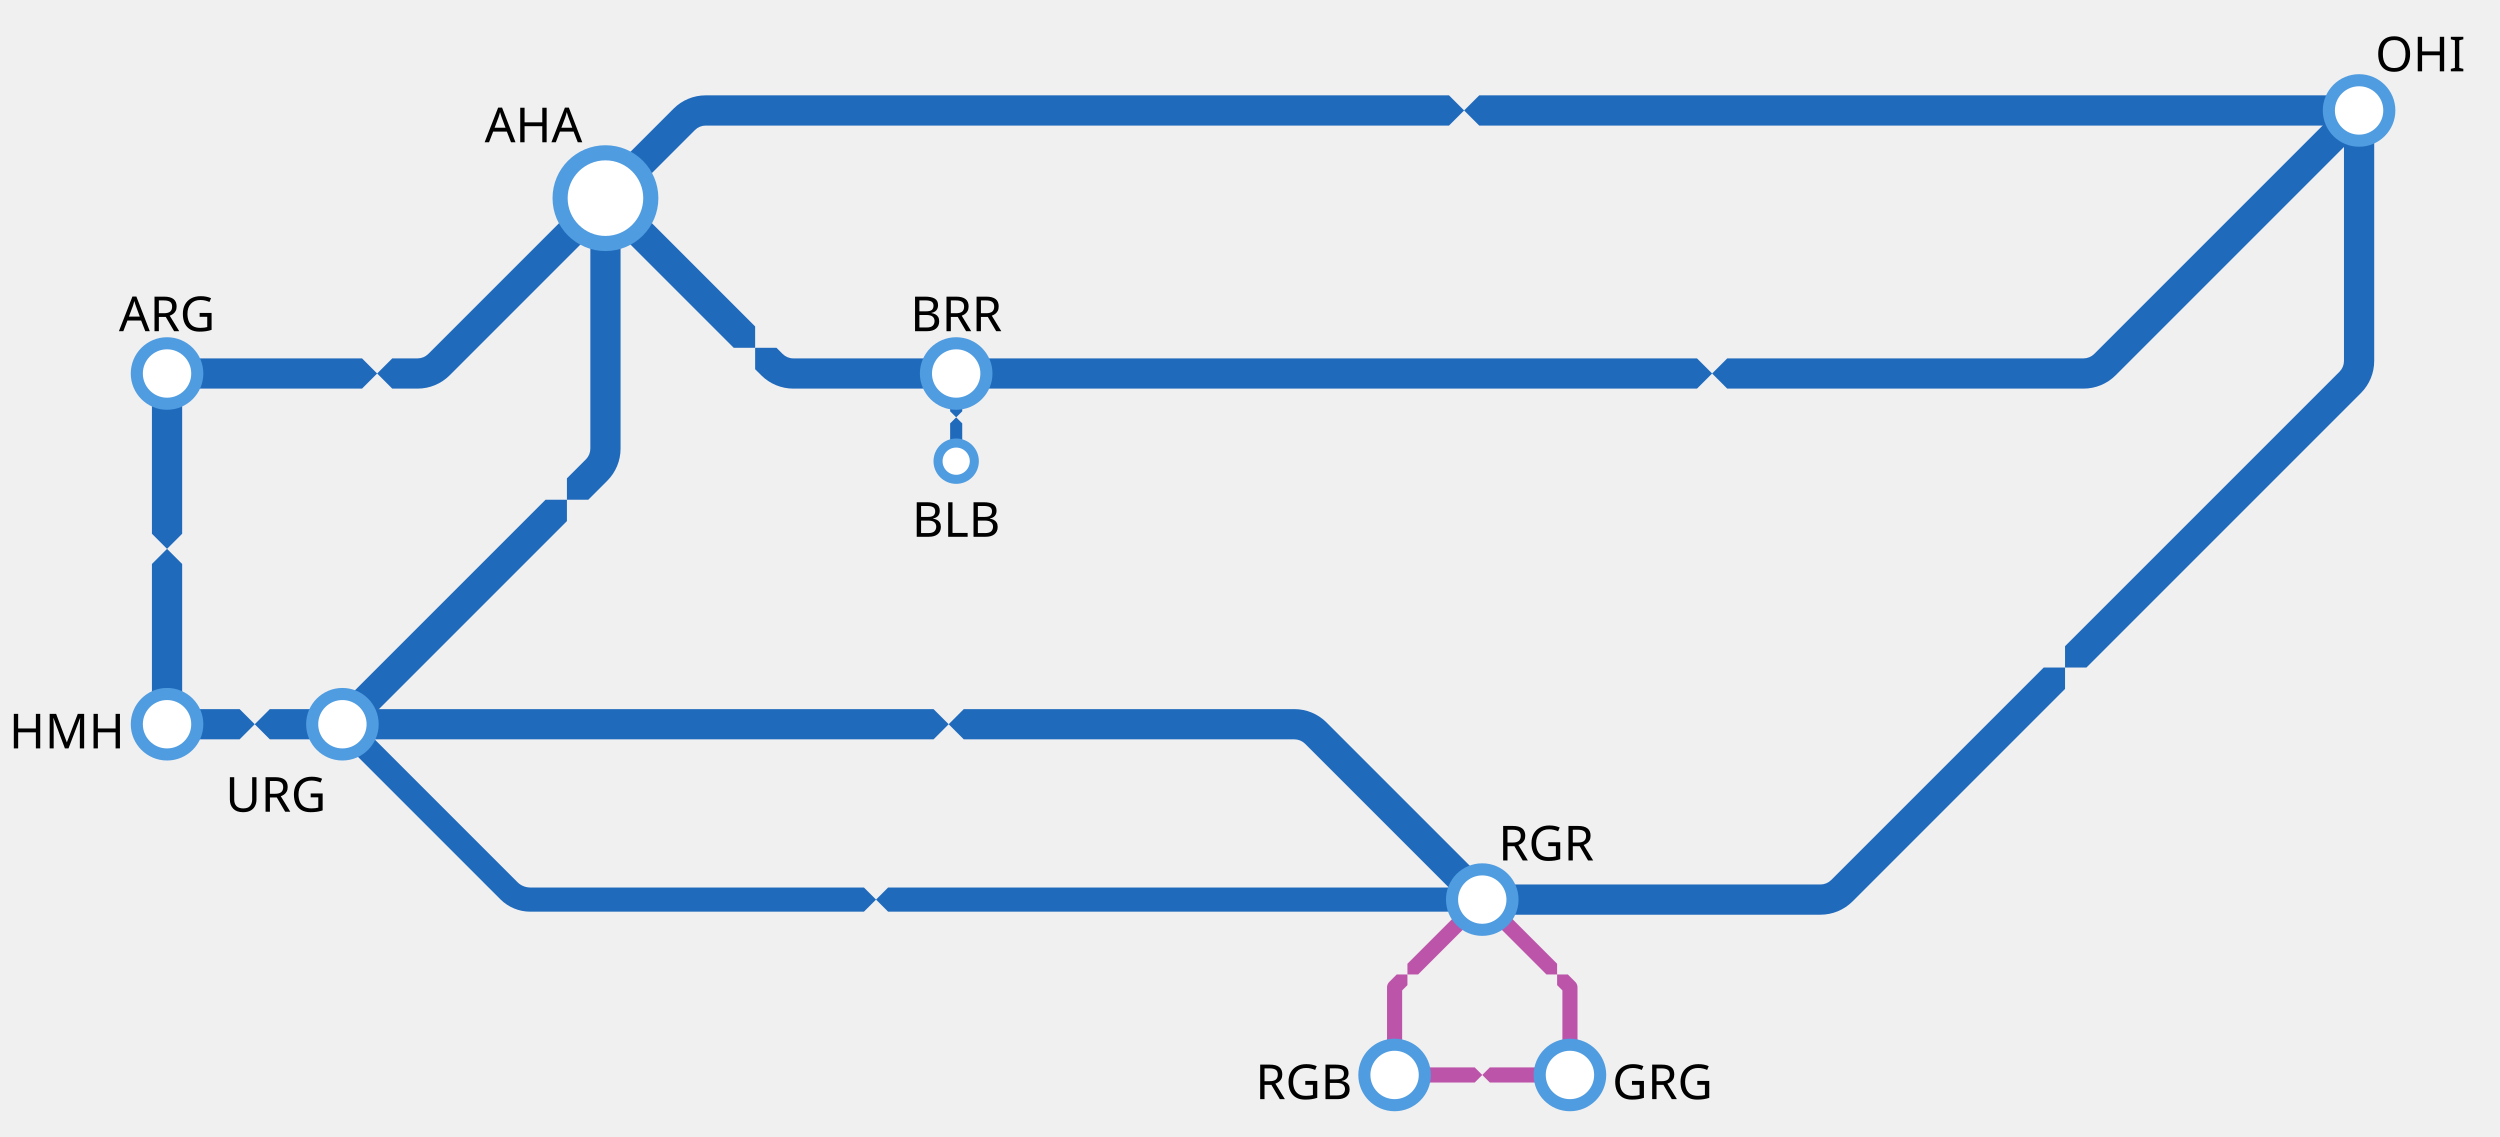
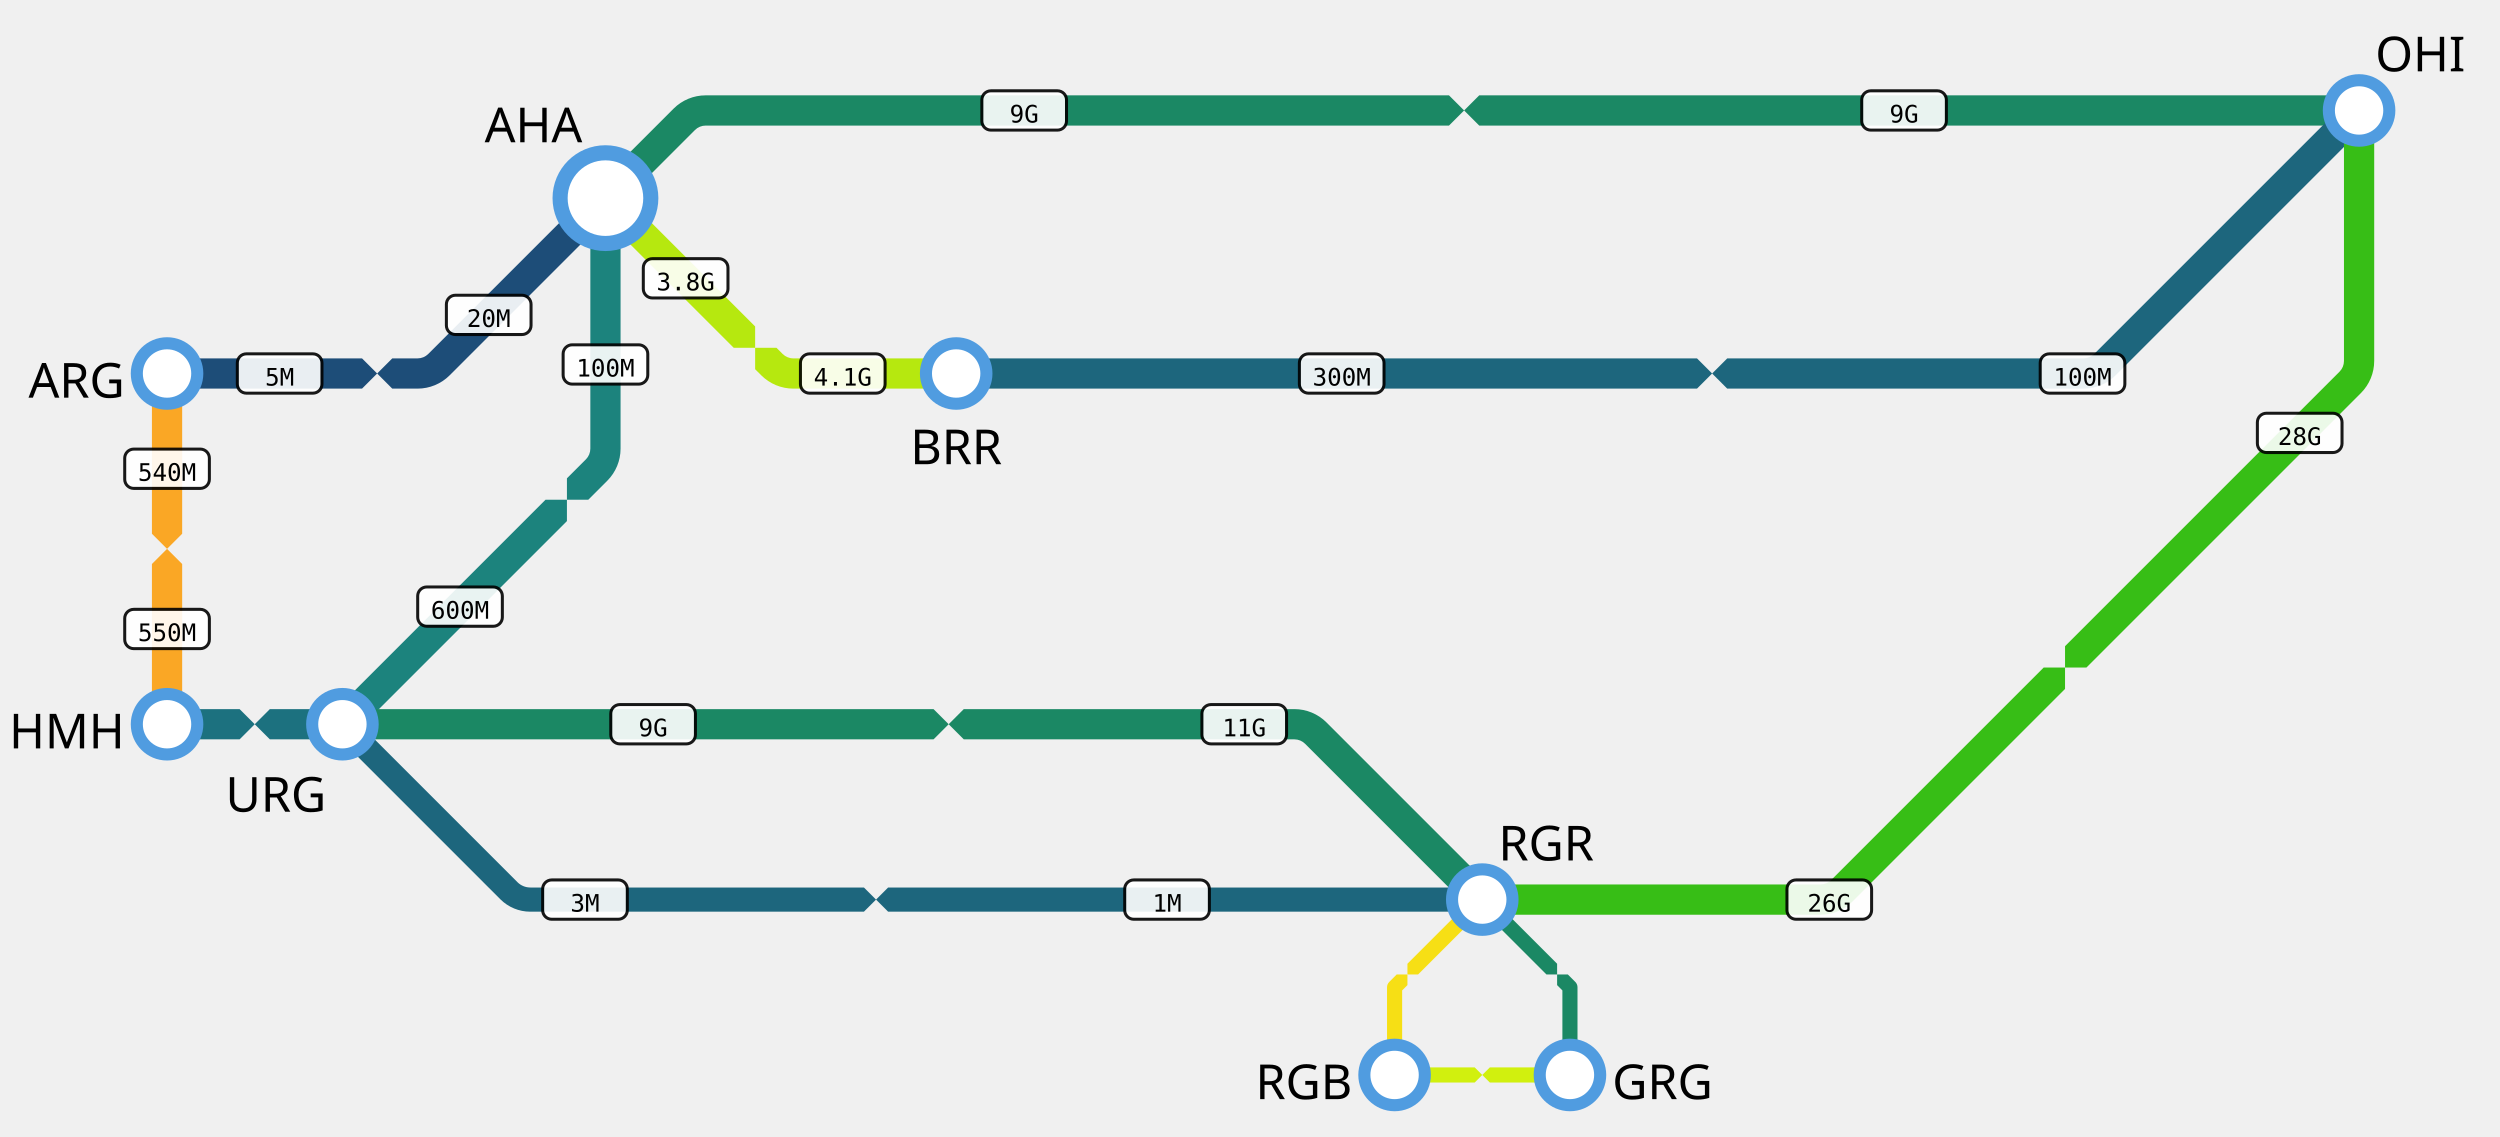
- <svg xmlns="http://www.w3.org/2000/svg" height="376px" viewBox="-55.2 -36.534 826.758 375.934" width="827px">
+ <svg xmlns="http://www.w3.org/2000/svg" width="827px" height="376px" viewBox="-55.2 -36.534 826.758 375.934">
  <g id="topology">
    <g id="links">
      <g id="L-AHA-BRR" class="link">
        <g data-from="AHA" data-to="BRR" fill="#206abc" stroke-width="0" class="link-segment">
-           <path fill="#206abc" d="M141.464,32.536 187.435,78.506 194.506,78.506 194.506,71.435 148.536,25.464 Z" />
-         </g>
-         <g data-from="BRR" fill="#206abc" stroke-width="0" class="link-segment" data-to="AHA">
-           <path fill="#206abc" d="M261,82 207.142,82 A5,5 0 0,1 203.607,80.536 L201.577,78.506 194.506,78.506 194.506,85.577 196.536,87.607 A15,15 0 0,0 207.142,92 L261,92 Z" />
+           <path fill="#b6e80f" d="M141.464,32.536 187.435,78.506 194.506,78.506 194.506,71.435 148.536,25.464 Z" />
+           <g class="link-label" transform="translate(171.52, 55.52)">
+             <rect ry="3" stroke="#000000" class="link-label-box" x="-14" width="28" rx="3" opacity="0.900" fill="#ffffff" stroke-width="1" y="-6.500" height="13" />
+             <text y="4" font-size="8" text-anchor="middle" fill="#000000" font-family="monospace" class="link-label-text" x="0">3.8G</text>
+           </g>
+         </g>
+         <g data-from="BRR" data-to="AHA" fill="#206abc" stroke-width="0" class="link-segment">
+           <path fill="#b6e80f" d="M261,82 207.142,82 A5,5 0 0,1 203.607,80.536 L201.577,78.506 194.506,78.506 194.506,85.577 196.536,87.607 A15,15 0 0,0 207.142,92 L261,92 Z" />
+           <g transform="translate(223.49, 87.00)" class="link-label">
+             <rect stroke="#000000" class="link-label-box" width="28" height="13" rx="3" ry="3" opacity="0.900" fill="#ffffff" stroke-width="1" x="-14" y="-6.500" />
+             <text font-size="8" text-anchor="middle" fill="#000000" font-family="monospace" class="link-label-text" x="0" y="4">4.1G</text>
+           </g>
        </g>
      </g>
      <g id="L-AHA-OHI" class="link">
-         <g data-to="OHI" fill="#206abc" stroke-width="0" class="link-segment" data-from="AHA">
-           <path fill="#206abc" d="M148.536,32.536 174.607,6.464 A5,5 0 0,1 178.142,5.000 L423.994,5 428.994,0 423.994,-5 178.142,-5 A15,15 0 0,0 167.536,-0.607 L141.464,25.464 Z" />
+         <g data-from="AHA" data-to="OHI" fill="#206abc" stroke-width="0" class="link-segment">
+           <path fill="#1b8864" d="M148.536,32.536 174.607,6.464 A5,5 0 0,1 178.142,5.000 L423.994,5 428.994,0 423.994,-5 178.142,-5 A15,15 0 0,0 167.536,-0.607 L141.464,25.464 Z" />
+           <g class="link-label" transform="translate(283.49, 0.00)">
+             <rect stroke-width="1" x="-14" y="-6.500" width="28" ry="3" rx="3" opacity="0.900" fill="#ffffff" stroke="#000000" class="link-label-box" height="13" />
+             <text font-size="8" text-anchor="middle" fill="#000000" font-family="monospace" class="link-label-text" x="0" y="4">9G</text>
+           </g>
        </g>
        <g data-from="OHI" data-to="AHA" fill="#206abc" stroke-width="0" class="link-segment">
-           <path fill="#206abc" d="M725,-5 433.994,-5 428.994,0 433.994,5 725,5 Z" />
-         </g>
-       </g>
-       <g class="link" id="L-ARG-AHA">
+           <path fill="#1b8864" d="M725,-5 433.994,-5 428.994,0 433.994,5 725,5 Z" />
+           <g class="link-label" transform="translate(574.50, 0.00)">
+             <rect stroke-width="1" x="-14" width="28" ry="3" stroke="#000000" fill="#ffffff" class="link-label-box" y="-6.500" height="13" rx="3" opacity="0.900" />
+             <text y="4" font-size="8" text-anchor="middle" fill="#000000" font-family="monospace" class="link-label-text" x="0">9G</text>
+           </g>
+         </g>
+       </g>
+       <g id="L-ARG-AHA" class="link">
        <g data-from="ARG" data-to="AHA" fill="#206abc" stroke-width="0" class="link-segment">
-           <path fill="#206abc" d="M0,92 64.488,92 69.488,87 64.488,82 0,82 Z" />
-         </g>
-         <g data-from="AHA" data-to="ARG" fill="#206abc" stroke-width="0" class="link-segment">
-           <path fill="#206abc" d="M141.464,25.464 86.393,80.536 A5,5 0 0,1 82.858,82 L74.488,82 69.488,87 74.488,92 82.858,92 A15,15 0 0,0 93.464,87.607 L148.536,32.536 Z" />
+           <path fill="#1d4d78" d="M0,92 64.488,92 69.488,87 64.488,82 0,82 Z" />
+           <g class="link-label" transform="translate(37.24, 87.00)">
+             <rect height="13" rx="3" fill="#ffffff" stroke-width="1" class="link-label-box" x="-14" y="-6.500" width="28" ry="3" opacity="0.900" stroke="#000000" />
+             <text font-size="8" text-anchor="middle" fill="#000000" font-family="monospace" class="link-label-text" x="0" y="4">5M</text>
+           </g>
+         </g>
+         <g fill="#206abc" stroke-width="0" class="link-segment" data-from="AHA" data-to="ARG">
+           <path fill="#1d4d78" d="M141.464,25.464 86.393,80.536 A5,5 0 0,1 82.858,82 L74.488,82 69.488,87 74.488,92 82.858,92 A15,15 0 0,0 93.464,87.607 L148.536,32.536 Z" />
+           <g class="link-label" transform="translate(106.39, 67.61)">
+             <rect class="link-label-box" x="-14" y="-6.500" opacity="0.900" fill="#ffffff" stroke-width="1" rx="3" ry="3" stroke="#000000" width="28" height="13" />
+             <text font-family="monospace" class="link-label-text" x="0" y="4" font-size="8" text-anchor="middle" fill="#000000">20M</text>
+           </g>
        </g>
      </g>
      <g id="L-ARG-HMH" class="link">
-         <g stroke-width="0" class="link-segment" data-from="ARG" data-to="HMH" fill="#206abc">
-           <path fill="#206abc" d="M-5,87 -5,140 0,145 5,140 5,87 Z" />
-         </g>
-         <g stroke-width="0" class="link-segment" data-from="HMH" data-to="ARG" fill="#206abc">
-           <path fill="#206abc" d="M5,203 5,150 0,145 -5,150 -5,203 Z" />
-         </g>
-       </g>
-       <g id="L-BRR-BLB" class="link">
-         <g fill="#206abc" stroke-width="0" class="link-segment" data-from="BRR" data-to="BLB">
-           <path fill="#206abc" d="M259,87 259,99.500 261,101.500 263,99.500 263,87 Z" />
-         </g>
-         <g data-from="BLB" data-to="BRR" fill="#206abc" stroke-width="0" class="link-segment">
-           <path fill="#206abc" d="M263,116 263,103.500 261,101.500 259,103.500 259,116 Z" />
+         <g fill="#206abc" stroke-width="0" class="link-segment" data-from="ARG" data-to="HMH">
+           <path fill="#faa725" d="M-5,87 -5,140 0,145 5,140 5,87 Z" />
+           <g class="link-label" transform="translate(0.00, 118.50)">
+             <rect fill="#ffffff" y="-6.500" width="28" rx="3" ry="3" opacity="0.900" stroke="#000000" stroke-width="1" class="link-label-box" x="-14" height="13" />
+             <text class="link-label-text" x="0" y="4" font-size="8" text-anchor="middle" fill="#000000" font-family="monospace">540M</text>
+           </g>
+         </g>
+         <g data-from="HMH" data-to="ARG" fill="#206abc" stroke-width="0" class="link-segment">
+           <path fill="#faa725" d="M5,203 5,150 0,145 -5,150 -5,203 Z" />
+           <g class="link-label" transform="translate(0.00, 171.50)">
+             <rect class="link-label-box" x="-14" height="13" rx="3" ry="3" opacity="0.900" fill="#ffffff" stroke="#000000" stroke-width="1" y="-6.500" width="28" />
+             <text font-size="8" text-anchor="middle" fill="#000000" font-family="monospace" class="link-label-text" x="0" y="4">550M</text>
+           </g>
        </g>
      </g>
      <g id="L-BRR-OHI" class="link">
-         <g data-from="BRR" data-to="OHI" fill="#206abc" stroke-width="0" class="link-segment">
-           <path fill="#206abc" d="M261,92 506.018,92 511.018,87 506.018,82 261,82 Z" />
-         </g>
-         <g data-from="OHI" data-to="BRR" fill="#206abc" stroke-width="0" class="link-segment">
-           <path fill="#206abc" d="M721.464,-3.536 637.393,80.536 A5,5 0 0,1 633.858,82 L516.018,82 511.018,87 516.018,92 633.858,92 A15,15 0 0,0 644.464,87.607 L728.536,3.536 Z" />
+         <g fill="#206abc" stroke-width="0" class="link-segment" data-from="BRR" data-to="OHI">
+           <path fill="#1d667d" d="M261,92 506.018,92 511.018,87 506.018,82 261,82 Z" />
+           <g class="link-label" transform="translate(388.51, 87.00)">
+             <rect y="-6.500" height="13" rx="3" ry="3" opacity="0.900" stroke="#000000" class="link-label-box" width="28" fill="#ffffff" stroke-width="1" x="-14" />
+             <text text-anchor="middle" fill="#000000" font-family="monospace" class="link-label-text" x="0" y="4" font-size="8">300M</text>
+           </g>
+         </g>
+         <g stroke-width="0" class="link-segment" data-from="OHI" data-to="BRR" fill="#206abc">
+           <path fill="#1d667d" d="M721.464,-3.536 637.393,80.536 A5,5 0 0,1 633.858,82 L516.018,82 511.018,87 516.018,92 633.858,92 A15,15 0 0,0 644.464,87.607 L728.536,3.536 Z" />
+           <g class="link-label" transform="translate(633.53, 87.00)">
+             <rect height="13" rx="3" ry="3" fill="#ffffff" stroke="#000000" stroke-width="1" class="link-label-box" y="-6.500" opacity="0.900" x="-14" width="28" />
+             <text fill="#000000" font-family="monospace" class="link-label-text" x="0" y="4" font-size="8" text-anchor="middle">100M</text>
+           </g>
        </g>
      </g>
      <g id="L-HMH-URG" class="link">
-         <g data-from="HMH" data-to="URG" fill="#206abc" stroke-width="0" class="link-segment">
-           <path d="M0,208 24,208 29,203 24,198 0,198 Z" fill="#206abc" />
-         </g>
-         <g stroke-width="0" class="link-segment" data-to="HMH" data-from="URG" fill="#206abc">
-           <path d="M58,198 34,198 29,203 34,208 58,208 Z" fill="#206abc" />
+         <g fill="#206abc" stroke-width="0" class="link-segment" data-from="HMH" data-to="URG">
+           <path fill="#1c717f" d="M0,208 24,208 29,203 24,198 0,198 Z" />
+         </g>
+         <g data-from="URG" data-to="HMH" fill="#206abc" stroke-width="0" class="link-segment">
+           <path d="M58,198 34,198 29,203 34,208 58,208 Z" fill="#1c717f" />
        </g>
      </g>
      <g class="link" id="L-RGB-GRG">
        <g data-from="RGB" data-to="GRG" fill="#206abc" stroke-width="0" class="link-segment">
-           <path fill="#bc55aa" d="M406,321.500 432.500,321.500 435,319 432.500,316.500 406,316.500 Z" />
-         </g>
-         <g class="link-segment" data-to="RGB" data-from="GRG" fill="#206abc" stroke-width="0">
-           <path fill="#bc55aa" d="M464,316.500 437.500,316.500 435,319 437.500,321.500 464,321.500 Z" />
+           <path fill="#d1f00e" d="M406,321.500 432.500,321.500 435,319 432.500,316.500 406,316.500 Z" />
+         </g>
+         <g data-from="GRG" data-to="RGB" fill="#206abc" stroke-width="0" class="link-segment">
+           <path fill="#d1f00e" d="M464,316.500 437.500,316.500 435,319 437.500,321.500 464,321.500 Z" />
        </g>
      </g>
      <g id="L-RGR-GRG" class="link">
-         <g data-to="GRG" fill="#206abc" stroke-width="0" class="link-segment" data-from="RGR">
-           <path fill="#bc55aa" d="M433.232,262.768 456.218,285.753 459.753,285.753 459.753,282.217 436.768,259.232 Z" />
+         <g fill="#206abc" stroke-width="0" class="link-segment" data-from="RGR" data-to="GRG">
+           <path fill="#1b8864" d="M433.232,262.768 456.218,285.753 459.753,285.753 459.753,282.217 436.768,259.232 Z" />
        </g>
        <g data-from="GRG" data-to="RGR" fill="#206abc" stroke-width="0" class="link-segment">
-           <path fill="#bc55aa" d="M466.500,319 466.500,290 A2.500,2.500 0 0,0 465.768,288.232 L463.289,285.753 459.753,285.753 459.753,289.289 461.500,291.036 461.500,319 Z" />
+           <path fill="#1b8864" d="M466.500,319 466.500,290 A2.500,2.500 0 0,0 465.768,288.232 L463.289,285.753 459.753,285.753 459.753,289.289 461.500,291.036 461.500,319 Z" />
        </g>
      </g>
      <g id="L-RGR-OHI" class="link">
        <g data-from="RGR" data-to="OHI" fill="#206abc" stroke-width="0" class="link-segment">
-           <path fill="#206abc" d="M435,266 546.858,266 A15,15 0 0,0 557.464,261.607 L627.747,191.324 627.747,184.253 620.676,184.253 550.393,254.536 A5,5 0 0,1 546.858,256 L435,256 Z" />
+           <path fill="#37be16" d="M435,266 546.858,266 A15,15 0 0,0 557.464,261.607 L627.747,191.324 627.747,184.253 620.676,184.253 550.393,254.536 A5,5 0 0,1 546.858,256 L435,256 Z" />
+           <g class="link-label" transform="translate(549.77, 261.00)">
+             <rect stroke-width="1" class="link-label-box" x="-14" y="-6.500" width="28" height="13" fill="#ffffff" stroke="#000000" ry="3" opacity="0.900" rx="3" />
+             <text font-family="monospace" class="link-label-text" x="0" y="4" font-size="8" text-anchor="middle" fill="#000000">26G</text>
+           </g>
        </g>
        <g data-from="OHI" data-to="RGR" fill="#206abc" stroke-width="0" class="link-segment">
-           <path fill="#206abc" d="M720,0 720,82.858 A5,5 0 0,1 718.536,86.393 L627.747,177.182 627.747,184.253 634.818,184.253 725.607,93.464 A15,15 0 0,0 730,82.858 L730,0 Z" />
+           <path fill="#37be16" d="M720,0 720,82.858 A5,5 0 0,1 718.536,86.393 L627.747,177.182 627.747,184.253 634.818,184.253 725.607,93.464 A15,15 0 0,0 730,82.858 L730,0 Z" />
+           <g class="link-label" transform="translate(705.36, 106.64)">
+             <rect height="13" ry="3" stroke="#000000" class="link-label-box" x="-14" width="28" rx="3" opacity="0.900" fill="#ffffff" stroke-width="1" y="-6.500" />
+             <text fill="#000000" font-family="monospace" class="link-label-text" x="0" y="4" font-size="8" text-anchor="middle">28G</text>
+           </g>
        </g>
      </g>
      <g id="L-RGR-RGB" class="link">
-         <g fill="#206abc" stroke-width="0" class="link-segment" data-from="RGR" data-to="RGB">
-           <path fill="#bc55aa" d="M433.232,259.232 410.247,282.217 410.247,285.753 413.782,285.753 436.768,262.768 Z" />
-         </g>
-         <g data-from="RGB" data-to="RGR" fill="#206abc" stroke-width="0" class="link-segment">
-           <path fill="#bc55aa" d="M408.500,319 408.500,291.036 410.247,289.289 410.247,285.753 406.711,285.753 404.232,288.232 A2.500,2.500 0 0,0 403.500,290 L403.500,319 Z" />
+         <g data-from="RGR" data-to="RGB" fill="#206abc" stroke-width="0" class="link-segment">
+           <path fill="#f6df15" d="M433.232,259.232 410.247,282.217 410.247,285.753 413.782,285.753 436.768,262.768 Z" />
+         </g>
+         <g data-to="RGR" fill="#206abc" stroke-width="0" class="link-segment" data-from="RGB">
+           <path fill="#f6df15" d="M408.500,319 408.500,291.036 410.247,289.289 410.247,285.753 406.711,285.753 404.232,288.232 A2.500,2.500 0 0,0 403.500,290 L403.500,319 Z" />
        </g>
      </g>
      <g id="L-URG-AHA" class="link">
-         <g fill="#206abc" stroke-width="0" class="link-segment" data-from="URG" data-to="AHA">
-           <path d="M61.536,206.536 132.259,135.812 132.259,128.741 125.188,128.741 54.464,199.464 Z" fill="#206abc" />
-         </g>
-         <g class="link-segment" data-from="AHA" data-to="URG" fill="#206abc" stroke-width="0">
-           <path fill="#206abc" d="M140,29 140,111.858 A5,5 0 0,1 138.536,115.393 L132.259,121.670 132.259,128.741 139.330,128.741 145.607,122.464 A15,15 0 0,0 150,111.858 L150,29 Z" />
+         <g class="link-segment" data-from="URG" data-to="AHA" fill="#206abc" stroke-width="0">
+           <path fill="#1c837d" d="M61.536,206.536 132.259,135.812 132.259,128.741 125.188,128.741 54.464,199.464 Z" />
+           <g class="link-label" transform="translate(96.90, 164.10)">
+             <rect x="-14" rx="3" fill="#ffffff" stroke="#000000" stroke-width="1" class="link-label-box" y="-6.500" width="28" height="13" ry="3" opacity="0.900" />
+             <text font-size="8" text-anchor="middle" fill="#000000" font-family="monospace" class="link-label-text" x="0" y="4">600M</text>
+           </g>
+         </g>
+         <g data-to="URG" fill="#206abc" stroke-width="0" class="link-segment" data-from="AHA">
+           <path fill="#1c837d" d="M140,29 140,111.858 A5,5 0 0,1 138.536,115.393 L132.259,121.670 132.259,128.741 139.330,128.741 145.607,122.464 A15,15 0 0,0 150,111.858 L150,29 Z" />
+           <g class="link-label" transform="translate(145.00, 84.01)">
+             <rect stroke="#000000" y="-6.500" width="28" rx="3" opacity="0.900" stroke-width="1" class="link-label-box" x="-14" height="13" ry="3" fill="#ffffff" />
+             <text text-anchor="middle" fill="#000000" font-family="monospace" class="link-label-text" x="0" y="4" font-size="8">100M</text>
+           </g>
        </g>
      </g>
      <g id="L-URG-RGR" class="link">
-         <g data-from="URG" data-to="RGR" fill="#206abc" stroke-width="0" class="link-segment">
-           <path fill="#206abc" d="M58,208 253.512,208 258.512,203 253.512,198 58,198 Z" />
-         </g>
-         <g stroke-width="0" class="link-segment" data-from="RGR" data-to="URG" fill="#206abc">
-           <path d="M438.536,257.464 383.464,202.393 A15,15 0 0,0 372.858,198 L263.512,198 258.512,203 263.512,208 372.858,208 A5,5 0 0,1 376.393,209.464 L431.464,264.536 Z" fill="#206abc" />
+         <g fill="#206abc" stroke-width="0" class="link-segment" data-to="RGR" data-from="URG">
+           <path fill="#1b8864" d="M58,208 253.512,208 258.512,203 253.512,198 58,198 Z" />
+           <g class="link-label" transform="translate(160.76, 203.00)">
+             <rect ry="3" opacity="0.900" rx="3" stroke-width="1" class="link-label-box" x="-14" y="-6.500" width="28" height="13" fill="#ffffff" stroke="#000000" />
+             <text font-family="monospace" class="link-label-text" x="0" y="4" font-size="8" text-anchor="middle" fill="#000000">9G</text>
+           </g>
+         </g>
+         <g fill="#206abc" stroke-width="0" class="link-segment" data-from="RGR" data-to="URG">
+           <path fill="#1b8864" d="M438.536,257.464 383.464,202.393 A15,15 0 0,0 372.858,198 L263.512,198 258.512,203 263.512,208 372.858,208 A5,5 0 0,1 376.393,209.464 L431.464,264.536 Z" />
+           <g class="link-label" transform="translate(356.27, 203.00)">
+             <rect stroke-width="1" class="link-label-box" x="-14" ry="3" opacity="0.900" fill="#ffffff" stroke="#000000" y="-6.500" width="28" height="13" rx="3" />
+             <text x="0" y="4" font-size="8" text-anchor="middle" fill="#000000" font-family="monospace" class="link-label-text">11G</text>
+           </g>
        </g>
      </g>
      <g id="L-URG-RGR-2" class="link">
        <g data-from="URG" data-to="RGR" fill="#206abc" stroke-width="0" class="link-segment">
-           <path fill="#206abc" d="M55.172,205.828 110.243,260.900 A14,14 0 0,0 120.142,265 L230.488,265 234.488,261 230.488,257 120.142,257 A6,6 0 0,1 115.899,255.243 L60.828,200.172 Z" />
-         </g>
-         <g data-to="URG" fill="#206abc" stroke-width="0" class="link-segment" data-from="RGR">
-           <path fill="#206abc" d="M435,257 238.488,257 234.488,261 238.488,265 435,265 Z" />
+           <path fill="#1d667d" d="M55.172,205.828 110.243,260.900 A14,14 0 0,0 120.142,265 L230.488,265 234.488,261 230.488,257 120.142,257 A6,6 0 0,1 115.899,255.243 L60.828,200.172 Z" />
+           <g class="link-label" transform="translate(138.23, 261.00)">
+             <rect opacity="0.900" stroke-width="1" class="link-label-box" x="-14" y="-6.500" fill="#ffffff" stroke="#000000" width="28" height="13" rx="3" ry="3" />
+             <text y="4" font-size="8" text-anchor="middle" fill="#000000" font-family="monospace" class="link-label-text" x="0">3M</text>
+           </g>
+         </g>
+         <g fill="#206abc" stroke-width="0" class="link-segment" data-from="RGR" data-to="URG">
+           <path fill="#1d667d" d="M435,257 238.488,257 234.488,261 238.488,265 435,265 Z" />
+           <g class="link-label" transform="translate(330.74, 261.00)">
+             <rect opacity="0.900" x="-14" height="13" ry="3" y="-6.500" width="28" rx="3" fill="#ffffff" stroke="#000000" stroke-width="1" class="link-label-box" />
+             <text fill="#000000" font-family="monospace" class="link-label-text" x="0" y="4" font-size="8" text-anchor="middle">1M</text>
+           </g>
        </g>
      </g>
    </g>
    <g id="nodes">
      <g id="N-AHA" data-node="AHA">
-         <text font-family="DINPro, sans-serif" class="node-label-text" x="137.346" y="10.522" font-size="16" text-anchor="end" fill="#000000">AHA</text>
-         <circle cx="145" cy="29" r="15" fill="#ffffff" stroke="#509ce0" stroke-width="5" class="node" />
-       </g>
-       <g data-node="ARG" id="N-ARG">
-         <text class="node-label-text" x="-0.000" y="73" font-size="16" text-anchor="middle" fill="#000000" font-family="DINPro, sans-serif">ARG</text>
-         <circle fill="#ffffff" stroke="#509ce0" stroke-width="4" class="node" cx="0" cy="87" r="10" />
-       </g>
-       <g data-node="BLB" id="N-BLB">
-         <text fill="#000000" font-family="DINPro, sans-serif" class="node-label-text" x="261" y="141" font-size="16" text-anchor="middle">BLB</text>
-         <circle r="6" fill="#ffffff" stroke="#509ce0" stroke-width="3" class="node" cx="261" cy="116" />
+         <text x="137.346" y="10.522" font-size="16" text-anchor="end" fill="#000000" font-family="sans-serif" class="node-label-text">AHA</text>
+         <circle fill="#ffffff" stroke="#509ce0" stroke-width="5" class="node" cx="145" cy="29" r="15" />
+       </g>
+       <g id="N-ARG" data-node="ARG">
+         <text font-size="16" text-anchor="end" fill="#000000" font-family="sans-serif" class="node-label-text" x="-14" y="95">ARG</text>
+         <circle class="node" cx="0" cy="87" r="10" fill="#ffffff" stroke="#509ce0" stroke-width="4" />
      </g>
      <g data-node="BRR" id="N-BRR">
-         <text font-size="16" text-anchor="middle" fill="#000000" font-family="DINPro, sans-serif" class="node-label-text" x="261" y="73">BRR</text>
-         <circle fill="#ffffff" stroke="#509ce0" stroke-width="4" class="node" cx="261" cy="87" r="10" />
+         <text class="node-label-text" x="261" y="117" font-size="16" text-anchor="middle" fill="#000000" font-family="sans-serif">BRR</text>
+         <circle r="10" fill="#ffffff" stroke="#509ce0" stroke-width="4" class="node" cx="261" cy="87" />
      </g>
      <g data-node="GRG" id="N-GRG">
-         <text fill="#000000" font-family="DINPro, sans-serif" class="node-label-text" x="478" y="327" font-size="16" text-anchor="start">GRG</text>
-         <circle class="node" cx="464" cy="319" r="10" fill="#ffffff" stroke="#509ce0" stroke-width="4" />
-       </g>
-       <g id="N-HMH" data-node="HMH">
-         <text y="211" font-size="16" text-anchor="end" fill="#000000" font-family="DINPro, sans-serif" class="node-label-text" x="-14">HMH</text>
-         <circle cy="203" r="10" fill="#ffffff" stroke="#509ce0" stroke-width="4" class="node" cx="0" />
-       </g>
-       <g data-node="OHI" id="N-OHI">
-         <text font-size="16" text-anchor="start" fill="#000000" font-family="DINPro, sans-serif" class="node-label-text" x="730.358" y="-12.934">OHI</text>
+         <text text-anchor="start" fill="#000000" font-family="sans-serif" class="node-label-text" x="478" y="327" font-size="16">GRG</text>
+         <circle cy="319" r="10" fill="#ffffff" stroke="#509ce0" stroke-width="4" class="node" cx="464" />
+       </g>
+       <g data-node="HMH" id="N-HMH">
+         <text y="211" font-size="16" text-anchor="end" fill="#000000" font-family="sans-serif" class="node-label-text" x="-14">HMH</text>
+         <circle class="node" cx="0" cy="203" r="10" fill="#ffffff" stroke="#509ce0" stroke-width="4" />
+       </g>
+       <g id="N-OHI" data-node="OHI">
+         <text class="node-label-text" x="730.358" y="-12.934" font-size="16" text-anchor="start" fill="#000000" font-family="sans-serif">OHI</text>
        <circle r="10" fill="#ffffff" stroke="#509ce0" stroke-width="4" class="node" cx="725" cy="0" />
      </g>
-       <g id="N-RGB" data-node="RGB">
-         <text font-size="16" text-anchor="end" fill="#000000" font-family="DINPro, sans-serif" class="node-label-text" x="392" y="327">RGB</text>
-         <circle class="node" cx="406" cy="319" r="10" fill="#ffffff" stroke="#509ce0" stroke-width="4" />
+       <g data-node="RGB" id="N-RGB">
+         <text fill="#000000" font-family="sans-serif" class="node-label-text" x="392" y="327" font-size="16" text-anchor="end">RGB</text>
+         <circle cx="406" cy="319" r="10" fill="#ffffff" stroke="#509ce0" stroke-width="4" class="node" />
      </g>
      <g data-node="RGR" id="N-RGR">
-         <text fill="#000000" font-family="DINPro, sans-serif" class="node-label-text" x="440.358" y="248.066" font-size="16" text-anchor="start">RGR</text>
-         <circle cx="435" cy="261" r="10" fill="#ffffff" stroke="#509ce0" stroke-width="4" class="node" />
-       </g>
-       <g id="N-URG" data-node="URG">
-         <text y="231.934" font-size="16" text-anchor="end" fill="#000000" font-family="DINPro, sans-serif" class="node-label-text" x="52.642">URG</text>
-         <circle class="node" cx="58" cy="203" r="10" fill="#ffffff" stroke="#509ce0" stroke-width="4" />
+         <text y="248.066" font-size="16" text-anchor="start" fill="#000000" font-family="sans-serif" class="node-label-text" x="440.358">RGR</text>
+         <circle fill="#ffffff" stroke="#509ce0" stroke-width="4" class="node" cx="435" cy="261" r="10" />
+       </g>
+       <g data-node="URG" id="N-URG">
+         <text y="231.934" font-size="16" text-anchor="end" fill="#000000" font-family="sans-serif" class="node-label-text" x="52.642">URG</text>
+         <circle fill="#ffffff" stroke="#509ce0" stroke-width="4" class="node" cx="58" cy="203" r="10" />
      </g>
    </g>
  </g>
</svg>
